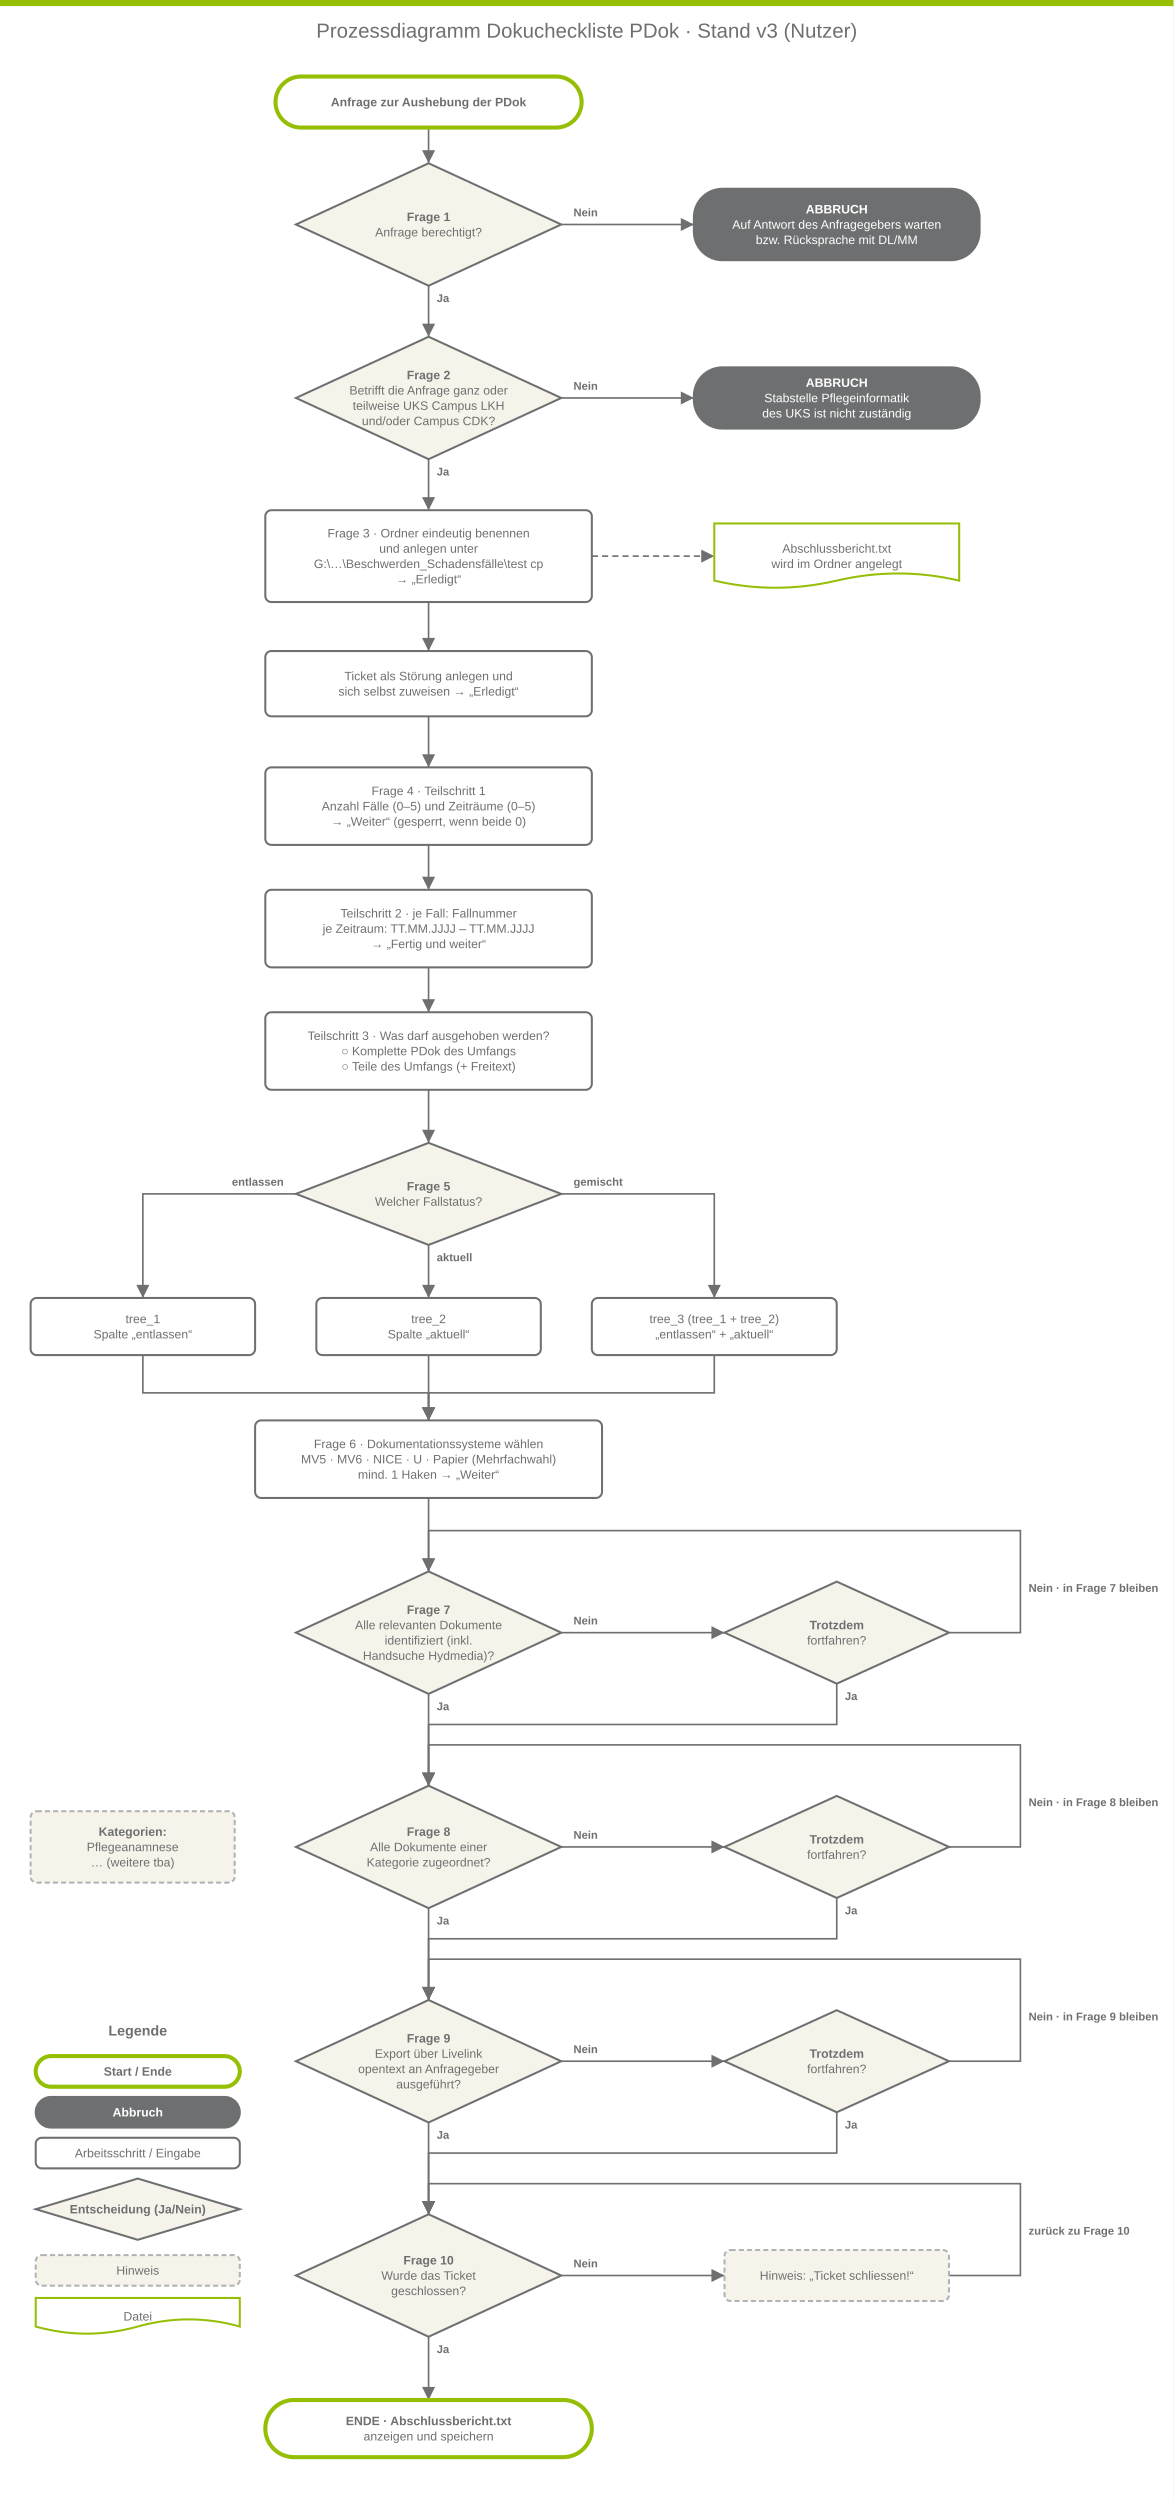
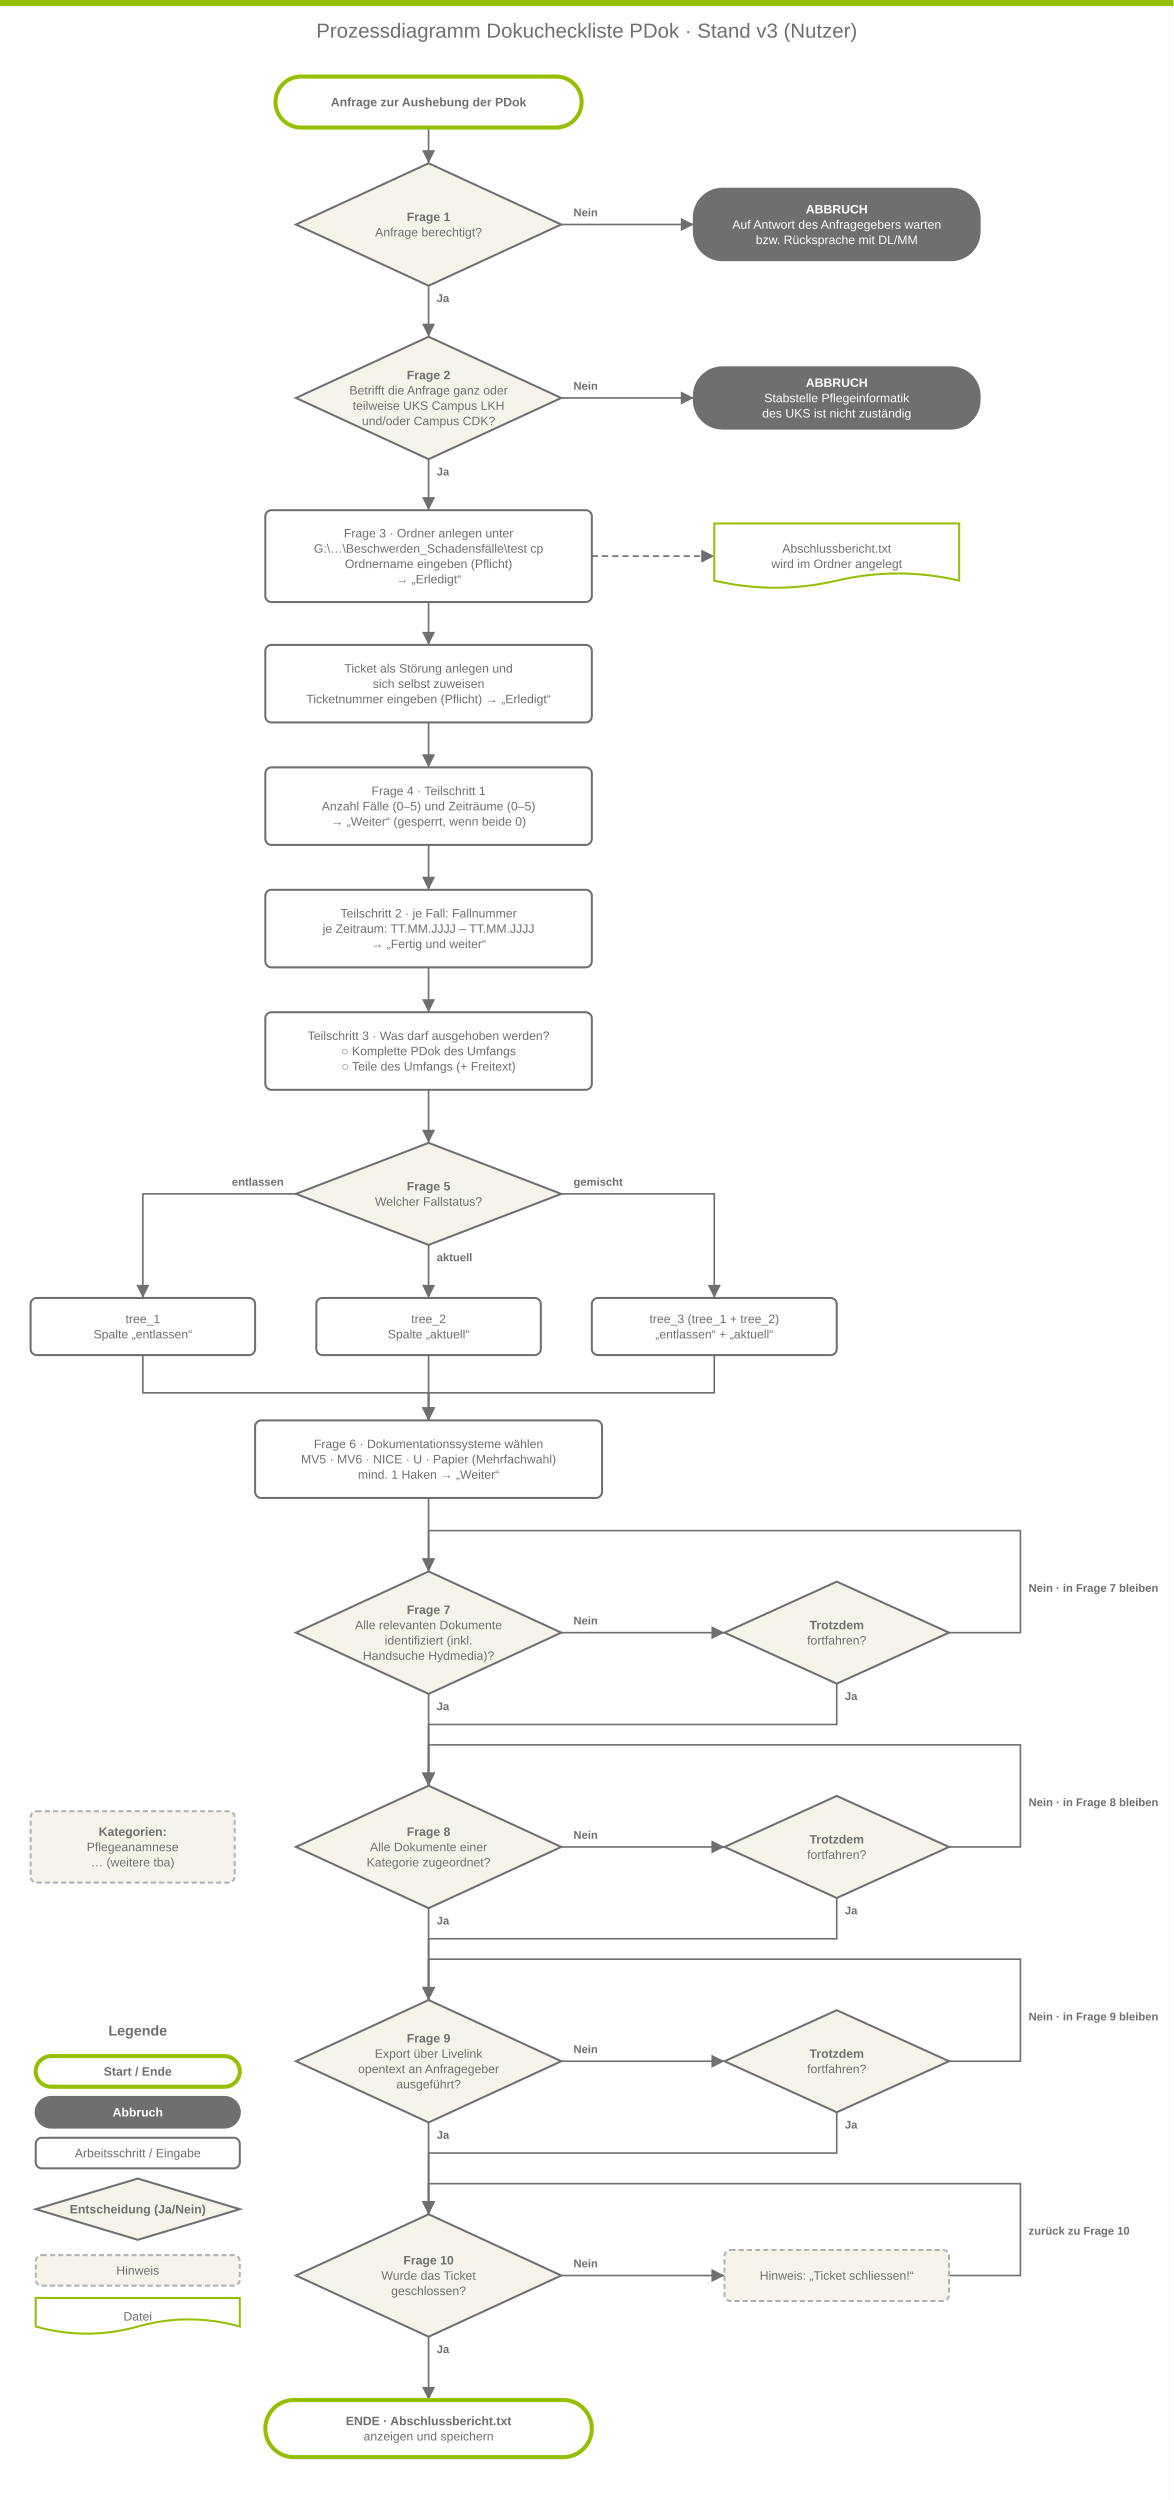
<svg xmlns="http://www.w3.org/2000/svg" width="1150" height="2450" viewBox="0 0 1150 2450" font-family="Arial, sans-serif">
  <defs>
    <marker id="pfeil" viewBox="0 0 10 10" refX="10" refY="5" markerWidth="8" markerHeight="8" orient="auto-start-reverse">
      <path d="M0,0 L10,5 L0,10 z" fill="#6E6F70" />
    </marker>
  </defs>
  <rect width="100%" height="100%" fill="#FFFFFF" />
  <rect x="0" y="0" width="1150" height="6" fill="#94BF05" />
  <path d="M550.0,1600 L710.0,1600" fill="none" stroke="#6E6F70" stroke-width="1.6" marker-end="url(#pfeil)" />
  <text x="562.0" y="1592" font-size="11" font-weight="bold" fill="#6E6F70" text-anchor="start" paint-order="stroke" stroke="#FFFFFF" stroke-width="4">Nein</text>
  <path d="M930.0,1600 L1000,1600 L1000,1500 L420,1500 L420,1540.0" fill="none" stroke="#6E6F70" stroke-width="1.6" marker-end="url(#pfeil)" />
  <text x="1008" y="1560" font-size="11" font-weight="bold" fill="#6E6F70" text-anchor="start" paint-order="stroke" stroke="#FFFFFF" stroke-width="4">Nein · in Frage 7 bleiben</text>
  <path d="M550.0,1810 L710.0,1810" fill="none" stroke="#6E6F70" stroke-width="1.6" marker-end="url(#pfeil)" />
  <text x="562.0" y="1802" font-size="11" font-weight="bold" fill="#6E6F70" text-anchor="start" paint-order="stroke" stroke="#FFFFFF" stroke-width="4">Nein</text>
  <path d="M930.0,1810 L1000,1810 L1000,1710 L420,1710 L420,1750.0" fill="none" stroke="#6E6F70" stroke-width="1.6" marker-end="url(#pfeil)" />
  <text x="1008" y="1770" font-size="11" font-weight="bold" fill="#6E6F70" text-anchor="start" paint-order="stroke" stroke="#FFFFFF" stroke-width="4">Nein · in Frage 8 bleiben</text>
  <path d="M550.0,2020 L710.0,2020" fill="none" stroke="#6E6F70" stroke-width="1.6" marker-end="url(#pfeil)" />
  <text x="562.0" y="2012" font-size="11" font-weight="bold" fill="#6E6F70" text-anchor="start" paint-order="stroke" stroke="#FFFFFF" stroke-width="4">Nein</text>
  <path d="M930.0,2020 L1000,2020 L1000,1920 L420,1920 L420,1960.0" fill="none" stroke="#6E6F70" stroke-width="1.6" marker-end="url(#pfeil)" />
  <text x="1008" y="1980" font-size="11" font-weight="bold" fill="#6E6F70" text-anchor="start" paint-order="stroke" stroke="#FFFFFF" stroke-width="4">Nein · in Frage 9 bleiben</text>
  <path d="M420,125.0 L420,160.0" fill="none" stroke="#6E6F70" stroke-width="1.6" marker-end="url(#pfeil)" />
  <path d="M550.0,220 L680.0,220" fill="none" stroke="#6E6F70" stroke-width="1.6" marker-end="url(#pfeil)" />
  <text x="562.0" y="212" font-size="11" font-weight="bold" fill="#6E6F70" text-anchor="start" paint-order="stroke" stroke="#FFFFFF" stroke-width="4">Nein</text>
  <path d="M420,280.0 L420,330.0" fill="none" stroke="#6E6F70" stroke-width="1.6" marker-end="url(#pfeil)" />
  <text x="428" y="296.0" font-size="11" font-weight="bold" fill="#6E6F70" text-anchor="start" paint-order="stroke" stroke="#FFFFFF" stroke-width="4">Ja</text>
  <path d="M550.0,390 L680.0,390" fill="none" stroke="#6E6F70" stroke-width="1.6" marker-end="url(#pfeil)" />
  <text x="562.0" y="382" font-size="11" font-weight="bold" fill="#6E6F70" text-anchor="start" paint-order="stroke" stroke="#FFFFFF" stroke-width="4">Nein</text>
  <path d="M420,450.0 L420,500.0" fill="none" stroke="#6E6F70" stroke-width="1.6" marker-end="url(#pfeil)" />
  <text x="428" y="466.0" font-size="11" font-weight="bold" fill="#6E6F70" text-anchor="start" paint-order="stroke" stroke="#FFFFFF" stroke-width="4">Ja</text>
  <path d="M580.0,545 L700.0,545" fill="none" stroke="#6E6F70" stroke-width="1.6" marker-end="url(#pfeil)" stroke-dasharray="6 4" />
-   <path d="M420,590.0 L420,638.0" fill="none" stroke="#6E6F70" stroke-width="1.6" marker-end="url(#pfeil)" />
-   <path d="M420,702.0 L420,752.0" fill="none" stroke="#6E6F70" stroke-width="1.6" marker-end="url(#pfeil)" />
+   <path d="M420,590.0 L420,632.0" fill="none" stroke="#6E6F70" stroke-width="1.6" marker-end="url(#pfeil)" />
+   <path d="M420,708.0 L420,752.0" fill="none" stroke="#6E6F70" stroke-width="1.6" marker-end="url(#pfeil)" />
  <path d="M420,828.0 L420,872.0" fill="none" stroke="#6E6F70" stroke-width="1.6" marker-end="url(#pfeil)" />
  <path d="M420,948.0 L420,992.0" fill="none" stroke="#6E6F70" stroke-width="1.6" marker-end="url(#pfeil)" />
  <path d="M420,1068.0 L420,1120.0" fill="none" stroke="#6E6F70" stroke-width="1.6" marker-end="url(#pfeil)" />
  <path d="M290.0,1170 L140,1170 L140,1272.0" fill="none" stroke="#6E6F70" stroke-width="1.6" marker-end="url(#pfeil)" />
  <text x="278.0" y="1162" font-size="11" font-weight="bold" fill="#6E6F70" text-anchor="end" paint-order="stroke" stroke="#FFFFFF" stroke-width="4">entlassen</text>
  <path d="M420,1220.0 L420,1272.0" fill="none" stroke="#6E6F70" stroke-width="1.6" marker-end="url(#pfeil)" />
  <text x="428" y="1236.0" font-size="11" font-weight="bold" fill="#6E6F70" text-anchor="start" paint-order="stroke" stroke="#FFFFFF" stroke-width="4">aktuell</text>
  <path d="M550.0,1170 L700,1170 L700,1272.0" fill="none" stroke="#6E6F70" stroke-width="1.6" marker-end="url(#pfeil)" />
  <text x="562.0" y="1162" font-size="11" font-weight="bold" fill="#6E6F70" text-anchor="start" paint-order="stroke" stroke="#FFFFFF" stroke-width="4">gemischt</text>
  <path d="M140,1328.0 L140,1365 L420,1365 L420,1392.0" fill="none" stroke="#6E6F70" stroke-width="1.6" marker-end="url(#pfeil)" />
  <path d="M420,1328.0 L420,1392.0" fill="none" stroke="#6E6F70" stroke-width="1.6" marker-end="url(#pfeil)" />
  <path d="M700,1328.0 L700,1365 L420,1365 L420,1392.0" fill="none" stroke="#6E6F70" stroke-width="1.6" marker-end="url(#pfeil)" />
  <path d="M420,1468.0 L420,1540.0" fill="none" stroke="#6E6F70" stroke-width="1.6" marker-end="url(#pfeil)" />
  <path d="M420,1660.0 L420,1750.0" fill="none" stroke="#6E6F70" stroke-width="1.6" marker-end="url(#pfeil)" />
  <text x="428" y="1676.0" font-size="11" font-weight="bold" fill="#6E6F70" text-anchor="start" paint-order="stroke" stroke="#FFFFFF" stroke-width="4">Ja</text>
  <path d="M820,1650.0 L820,1690 L420,1690 L420,1750.0" fill="none" stroke="#6E6F70" stroke-width="1.6" marker-end="url(#pfeil)" />
  <text x="828" y="1666.0" font-size="11" font-weight="bold" fill="#6E6F70" text-anchor="start" paint-order="stroke" stroke="#FFFFFF" stroke-width="4">Ja</text>
  <path d="M420,1870.0 L420,1960.0" fill="none" stroke="#6E6F70" stroke-width="1.6" marker-end="url(#pfeil)" />
  <text x="428" y="1886.0" font-size="11" font-weight="bold" fill="#6E6F70" text-anchor="start" paint-order="stroke" stroke="#FFFFFF" stroke-width="4">Ja</text>
  <path d="M820,1860.0 L820,1900 L420,1900 L420,1960.0" fill="none" stroke="#6E6F70" stroke-width="1.6" marker-end="url(#pfeil)" />
  <text x="828" y="1876.0" font-size="11" font-weight="bold" fill="#6E6F70" text-anchor="start" paint-order="stroke" stroke="#FFFFFF" stroke-width="4">Ja</text>
  <path d="M420,2080.0 L420,2170.0" fill="none" stroke="#6E6F70" stroke-width="1.6" marker-end="url(#pfeil)" />
  <text x="428" y="2096.0" font-size="11" font-weight="bold" fill="#6E6F70" text-anchor="start" paint-order="stroke" stroke="#FFFFFF" stroke-width="4">Ja</text>
  <path d="M820,2070.0 L820,2110 L420,2110 L420,2170.0" fill="none" stroke="#6E6F70" stroke-width="1.6" marker-end="url(#pfeil)" />
  <text x="828" y="2086.0" font-size="11" font-weight="bold" fill="#6E6F70" text-anchor="start" paint-order="stroke" stroke="#FFFFFF" stroke-width="4">Ja</text>
  <path d="M550.0,2230 L710.0,2230" fill="none" stroke="#6E6F70" stroke-width="1.6" marker-end="url(#pfeil)" />
  <text x="562.0" y="2222" font-size="11" font-weight="bold" fill="#6E6F70" text-anchor="start" paint-order="stroke" stroke="#FFFFFF" stroke-width="4">Nein</text>
  <path d="M930.0,2230 L1000,2230 L1000,2140 L420,2140 L420,2170.0" fill="none" stroke="#6E6F70" stroke-width="1.6" marker-end="url(#pfeil)" />
  <text x="1008" y="2190" font-size="11" font-weight="bold" fill="#6E6F70" text-anchor="start" paint-order="stroke" stroke="#FFFFFF" stroke-width="4">zurück zu Frage 10</text>
  <path d="M420,2290.0 L420,2352.0" fill="none" stroke="#6E6F70" stroke-width="1.6" marker-end="url(#pfeil)" />
  <text x="428" y="2306.0" font-size="11" font-weight="bold" fill="#6E6F70" text-anchor="start" paint-order="stroke" stroke="#FFFFFF" stroke-width="4">Ja</text>
  <text x="575" y="30.0" font-size="20" font-weight="normal" fill="#6E6F70" text-anchor="middle" dominant-baseline="central">Prozessdiagramm Dokucheckliste PDok · Stand v3 (Nutzer)</text>
  <rect x="270.0" y="75.0" width="300" height="50" rx="25.0" fill="#FFFFFF" stroke="#94BF05" stroke-width="4" />
  <text x="420" y="100.0" font-size="12" font-weight="bold" fill="#6E6F70" text-anchor="middle" dominant-baseline="central">Anfrage zur Aushebung der PDok</text>
  <polygon points="420,160.0 550.0,220 420,280.0 290.0,220" fill="#F6F4EA" stroke="#6E6F70" stroke-width="2" />
  <text x="420" y="212.5" font-size="12" font-weight="bold" fill="#6E6F70" text-anchor="middle" dominant-baseline="central">Frage 1</text>
  <text x="420" y="227.5" font-size="12" font-weight="normal" fill="#6E6F70" text-anchor="middle" dominant-baseline="central">Anfrage berechtigt?</text>
  <rect x="680.0" y="185.0" width="280" height="70" rx="28" fill="#6E6F70" stroke="#6E6F70" stroke-width="2" />
  <text x="820" y="205.0" font-size="12" font-weight="bold" fill="#FFFFFF" text-anchor="middle" dominant-baseline="central">ABBRUCH</text>
  <text x="820" y="220.0" font-size="12" font-weight="normal" fill="#FFFFFF" text-anchor="middle" dominant-baseline="central">Auf Antwort des Anfragegebers warten</text>
  <text x="820" y="235.0" font-size="12" font-weight="normal" fill="#FFFFFF" text-anchor="middle" dominant-baseline="central">bzw. Rücksprache mit DL/MM</text>
  <polygon points="420,330.0 550.0,390 420,450.0 290.0,390" fill="#F6F4EA" stroke="#6E6F70" stroke-width="2" />
  <text x="420" y="367.5" font-size="12" font-weight="bold" fill="#6E6F70" text-anchor="middle" dominant-baseline="central">Frage 2</text>
  <text x="420" y="382.5" font-size="12" font-weight="normal" fill="#6E6F70" text-anchor="middle" dominant-baseline="central">Betrifft die Anfrage ganz oder</text>
  <text x="420" y="397.5" font-size="12" font-weight="normal" fill="#6E6F70" text-anchor="middle" dominant-baseline="central">teilweise UKS Campus LKH</text>
  <text x="420" y="412.5" font-size="12" font-weight="normal" fill="#6E6F70" text-anchor="middle" dominant-baseline="central">und/oder Campus CDK?</text>
  <rect x="680.0" y="360.0" width="280" height="60" rx="28" fill="#6E6F70" stroke="#6E6F70" stroke-width="2" />
  <text x="820" y="375.0" font-size="12" font-weight="bold" fill="#FFFFFF" text-anchor="middle" dominant-baseline="central">ABBRUCH</text>
  <text x="820" y="390.0" font-size="12" font-weight="normal" fill="#FFFFFF" text-anchor="middle" dominant-baseline="central">Stabstelle Pflegeinformatik</text>
  <text x="820" y="405.0" font-size="12" font-weight="normal" fill="#FFFFFF" text-anchor="middle" dominant-baseline="central">des UKS ist nicht zuständig</text>
  <rect x="260.0" y="500.0" width="320" height="90" rx="6" fill="#FFFFFF" stroke="#6E6F70" stroke-width="2" />
-   <text x="420" y="522.5" font-size="12" font-weight="normal" fill="#6E6F70" text-anchor="middle" dominant-baseline="central">Frage 3 · Ordner eindeutig benennen</text>
-   <text x="420" y="537.5" font-size="12" font-weight="normal" fill="#6E6F70" text-anchor="middle" dominant-baseline="central">und anlegen unter</text>
-   <text x="420" y="552.5" font-size="12" font-weight="normal" fill="#6E6F70" text-anchor="middle" dominant-baseline="central">G:\…\Beschwerden_Schadensfälle\test cp</text>
+   <text x="420" y="522.5" font-size="12" font-weight="normal" fill="#6E6F70" text-anchor="middle" dominant-baseline="central">Frage 3 · Ordner anlegen unter</text>
+   <text x="420" y="537.5" font-size="12" font-weight="normal" fill="#6E6F70" text-anchor="middle" dominant-baseline="central">G:\…\Beschwerden_Schadensfälle\test cp</text>
+   <text x="420" y="552.5" font-size="12" font-weight="normal" fill="#6E6F70" text-anchor="middle" dominant-baseline="central">Ordnername eingeben (Pflicht)</text>
  <text x="420" y="567.5" font-size="12" font-weight="normal" fill="#6E6F70" text-anchor="middle" dominant-baseline="central">→ „Erledigt“</text>
  <path d="M700.0,513.0 H940.0 V569.0 Q880.0,555.0 820.0,569.0 T700.0,569.0 Z" fill="#FFFFFF" stroke="#94BF05" stroke-width="2" />
  <text x="820" y="537.5" font-size="12" font-weight="normal" fill="#6E6F70" text-anchor="middle" dominant-baseline="central">Abschlussbericht.txt</text>
  <text x="820" y="552.5" font-size="12" font-weight="normal" fill="#6E6F70" text-anchor="middle" dominant-baseline="central">wird im Ordner angelegt</text>
-   <rect x="260.0" y="638.0" width="320" height="64" rx="6" fill="#FFFFFF" stroke="#6E6F70" stroke-width="2" />
-   <text x="420" y="662.5" font-size="12" font-weight="normal" fill="#6E6F70" text-anchor="middle" dominant-baseline="central">Ticket als Störung anlegen und</text>
-   <text x="420" y="677.5" font-size="12" font-weight="normal" fill="#6E6F70" text-anchor="middle" dominant-baseline="central">sich selbst zuweisen → „Erledigt“</text>
+   <rect x="260.0" y="632.0" width="320" height="76" rx="6" fill="#FFFFFF" stroke="#6E6F70" stroke-width="2" />
+   <text x="420" y="655.0" font-size="12" font-weight="normal" fill="#6E6F70" text-anchor="middle" dominant-baseline="central">Ticket als Störung anlegen und</text>
+   <text x="420" y="670.0" font-size="12" font-weight="normal" fill="#6E6F70" text-anchor="middle" dominant-baseline="central">sich selbst zuweisen</text>
+   <text x="420" y="685.0" font-size="12" font-weight="normal" fill="#6E6F70" text-anchor="middle" dominant-baseline="central">Ticketnummer eingeben (Pflicht) → „Erledigt“</text>
  <rect x="260.0" y="752.0" width="320" height="76" rx="6" fill="#FFFFFF" stroke="#6E6F70" stroke-width="2" />
  <text x="420" y="775.0" font-size="12" font-weight="normal" fill="#6E6F70" text-anchor="middle" dominant-baseline="central">Frage 4 · Teilschritt 1</text>
  <text x="420" y="790.0" font-size="12" font-weight="normal" fill="#6E6F70" text-anchor="middle" dominant-baseline="central">Anzahl Fälle (0–5) und Zeiträume (0–5)</text>
  <text x="420" y="805.0" font-size="12" font-weight="normal" fill="#6E6F70" text-anchor="middle" dominant-baseline="central">→ „Weiter“ (gesperrt, wenn beide 0)</text>
  <rect x="260.0" y="872.0" width="320" height="76" rx="6" fill="#FFFFFF" stroke="#6E6F70" stroke-width="2" />
  <text x="420" y="895.0" font-size="12" font-weight="normal" fill="#6E6F70" text-anchor="middle" dominant-baseline="central">Teilschritt 2 · je Fall: Fallnummer</text>
  <text x="420" y="910.0" font-size="12" font-weight="normal" fill="#6E6F70" text-anchor="middle" dominant-baseline="central">je Zeitraum: TT.MM.JJJJ – TT.MM.JJJJ</text>
  <text x="420" y="925.0" font-size="12" font-weight="normal" fill="#6E6F70" text-anchor="middle" dominant-baseline="central">→ „Fertig und weiter“</text>
  <rect x="260.0" y="992.0" width="320" height="76" rx="6" fill="#FFFFFF" stroke="#6E6F70" stroke-width="2" />
  <text x="420" y="1015.0" font-size="12" font-weight="normal" fill="#6E6F70" text-anchor="middle" dominant-baseline="central">Teilschritt 3 · Was darf ausgehoben werden?</text>
  <text x="420" y="1030.0" font-size="12" font-weight="normal" fill="#6E6F70" text-anchor="middle" dominant-baseline="central">○ Komplette PDok des Umfangs</text>
  <text x="420" y="1045.0" font-size="12" font-weight="normal" fill="#6E6F70" text-anchor="middle" dominant-baseline="central">○ Teile des Umfangs (+ Freitext)</text>
  <polygon points="420,1120.0 550.0,1170 420,1220.0 290.0,1170" fill="#F6F4EA" stroke="#6E6F70" stroke-width="2" />
  <text x="420" y="1162.5" font-size="12" font-weight="bold" fill="#6E6F70" text-anchor="middle" dominant-baseline="central">Frage 5</text>
  <text x="420" y="1177.5" font-size="12" font-weight="normal" fill="#6E6F70" text-anchor="middle" dominant-baseline="central">Welcher Fallstatus?</text>
  <rect x="30.0" y="1272.0" width="220" height="56" rx="6" fill="#FFFFFF" stroke="#6E6F70" stroke-width="2" />
  <text x="140" y="1292.5" font-size="12" font-weight="normal" fill="#6E6F70" text-anchor="middle" dominant-baseline="central">tree_1</text>
  <text x="140" y="1307.5" font-size="12" font-weight="normal" fill="#6E6F70" text-anchor="middle" dominant-baseline="central">Spalte „entlassen“</text>
  <rect x="310.0" y="1272.0" width="220" height="56" rx="6" fill="#FFFFFF" stroke="#6E6F70" stroke-width="2" />
  <text x="420" y="1292.5" font-size="12" font-weight="normal" fill="#6E6F70" text-anchor="middle" dominant-baseline="central">tree_2</text>
  <text x="420" y="1307.5" font-size="12" font-weight="normal" fill="#6E6F70" text-anchor="middle" dominant-baseline="central">Spalte „aktuell“</text>
  <rect x="580.0" y="1272.0" width="240" height="56" rx="6" fill="#FFFFFF" stroke="#6E6F70" stroke-width="2" />
  <text x="700" y="1292.5" font-size="12" font-weight="normal" fill="#6E6F70" text-anchor="middle" dominant-baseline="central">tree_3 (tree_1 + tree_2)</text>
  <text x="700" y="1307.5" font-size="12" font-weight="normal" fill="#6E6F70" text-anchor="middle" dominant-baseline="central">„entlassen“ + „aktuell“</text>
  <rect x="250.0" y="1392.0" width="340" height="76" rx="6" fill="#FFFFFF" stroke="#6E6F70" stroke-width="2" />
  <text x="420" y="1415.0" font-size="12" font-weight="normal" fill="#6E6F70" text-anchor="middle" dominant-baseline="central">Frage 6 · Dokumentationssysteme wählen</text>
  <text x="420" y="1430.0" font-size="12" font-weight="normal" fill="#6E6F70" text-anchor="middle" dominant-baseline="central">MV5 · MV6 · NICE · U · Papier (Mehrfachwahl)</text>
  <text x="420" y="1445.0" font-size="12" font-weight="normal" fill="#6E6F70" text-anchor="middle" dominant-baseline="central">mind. 1 Haken → „Weiter“</text>
  <polygon points="420,1540.0 550.0,1600 420,1660.0 290.0,1600" fill="#F6F4EA" stroke="#6E6F70" stroke-width="2" />
  <text x="420" y="1577.5" font-size="12" font-weight="bold" fill="#6E6F70" text-anchor="middle" dominant-baseline="central">Frage 7</text>
  <text x="420" y="1592.5" font-size="12" font-weight="normal" fill="#6E6F70" text-anchor="middle" dominant-baseline="central">Alle relevanten Dokumente</text>
  <text x="420" y="1607.5" font-size="12" font-weight="normal" fill="#6E6F70" text-anchor="middle" dominant-baseline="central">identifiziert (inkl.</text>
  <text x="420" y="1622.5" font-size="12" font-weight="normal" fill="#6E6F70" text-anchor="middle" dominant-baseline="central">Handsuche Hydmedia)?</text>
  <polygon points="820,1550.0 930.0,1600 820,1650.0 710.0,1600" fill="#F6F4EA" stroke="#6E6F70" stroke-width="2" />
  <text x="820" y="1592.5" font-size="12" font-weight="bold" fill="#6E6F70" text-anchor="middle" dominant-baseline="central">Trotzdem</text>
  <text x="820" y="1607.5" font-size="12" font-weight="normal" fill="#6E6F70" text-anchor="middle" dominant-baseline="central">fortfahren?</text>
  <polygon points="420,1750.0 550.0,1810 420,1870.0 290.0,1810" fill="#F6F4EA" stroke="#6E6F70" stroke-width="2" />
  <text x="420" y="1795.0" font-size="12" font-weight="bold" fill="#6E6F70" text-anchor="middle" dominant-baseline="central">Frage 8</text>
  <text x="420" y="1810.0" font-size="12" font-weight="normal" fill="#6E6F70" text-anchor="middle" dominant-baseline="central">Alle Dokumente einer</text>
  <text x="420" y="1825.0" font-size="12" font-weight="normal" fill="#6E6F70" text-anchor="middle" dominant-baseline="central">Kategorie zugeordnet?</text>
  <polygon points="820,1760.0 930.0,1810 820,1860.0 710.0,1810" fill="#F6F4EA" stroke="#6E6F70" stroke-width="2" />
  <text x="820" y="1802.5" font-size="12" font-weight="bold" fill="#6E6F70" text-anchor="middle" dominant-baseline="central">Trotzdem</text>
  <text x="820" y="1817.5" font-size="12" font-weight="normal" fill="#6E6F70" text-anchor="middle" dominant-baseline="central">fortfahren?</text>
  <rect x="30.0" y="1775.0" width="200" height="70" rx="6" fill="#F6F4EA" stroke="#B0B2B4" stroke-width="2" stroke-dasharray="5 3" />
  <text x="130" y="1795.0" font-size="12" font-weight="bold" fill="#6E6F70" text-anchor="middle" dominant-baseline="central">Kategorien:</text>
  <text x="130" y="1810.0" font-size="12" font-weight="normal" fill="#6E6F70" text-anchor="middle" dominant-baseline="central">Pflegeanamnese</text>
  <text x="130" y="1825.0" font-size="12" font-weight="normal" fill="#6E6F70" text-anchor="middle" dominant-baseline="central">… (weitere tba)</text>
  <polygon points="420,1960.0 550.0,2020 420,2080.0 290.0,2020" fill="#F6F4EA" stroke="#6E6F70" stroke-width="2" />
  <text x="420" y="1997.5" font-size="12" font-weight="bold" fill="#6E6F70" text-anchor="middle" dominant-baseline="central">Frage 9</text>
  <text x="420" y="2012.5" font-size="12" font-weight="normal" fill="#6E6F70" text-anchor="middle" dominant-baseline="central">Export über Livelink</text>
  <text x="420" y="2027.5" font-size="12" font-weight="normal" fill="#6E6F70" text-anchor="middle" dominant-baseline="central">opentext an Anfragegeber</text>
  <text x="420" y="2042.5" font-size="12" font-weight="normal" fill="#6E6F70" text-anchor="middle" dominant-baseline="central">ausgeführt?</text>
  <polygon points="820,1970.0 930.0,2020 820,2070.0 710.0,2020" fill="#F6F4EA" stroke="#6E6F70" stroke-width="2" />
  <text x="820" y="2012.5" font-size="12" font-weight="bold" fill="#6E6F70" text-anchor="middle" dominant-baseline="central">Trotzdem</text>
  <text x="820" y="2027.5" font-size="12" font-weight="normal" fill="#6E6F70" text-anchor="middle" dominant-baseline="central">fortfahren?</text>
  <polygon points="420,2170.0 550.0,2230 420,2290.0 290.0,2230" fill="#F6F4EA" stroke="#6E6F70" stroke-width="2" />
  <text x="420" y="2215.0" font-size="12" font-weight="bold" fill="#6E6F70" text-anchor="middle" dominant-baseline="central">Frage 10</text>
  <text x="420" y="2230.0" font-size="12" font-weight="normal" fill="#6E6F70" text-anchor="middle" dominant-baseline="central">Wurde das Ticket</text>
  <text x="420" y="2245.0" font-size="12" font-weight="normal" fill="#6E6F70" text-anchor="middle" dominant-baseline="central">geschlossen?</text>
  <rect x="710.0" y="2205.0" width="220" height="50" rx="6" fill="#F6F4EA" stroke="#B0B2B4" stroke-width="2" stroke-dasharray="5 3" />
  <text x="820" y="2230.0" font-size="12" font-weight="normal" fill="#6E6F70" text-anchor="middle" dominant-baseline="central">Hinweis: „Ticket schliessen!“</text>
  <rect x="260.0" y="2352.0" width="320" height="56" rx="28.0" fill="#FFFFFF" stroke="#94BF05" stroke-width="4" />
  <text x="420" y="2372.5" font-size="12" font-weight="bold" fill="#6E6F70" text-anchor="middle" dominant-baseline="central">ENDE · Abschlussbericht.txt</text>
  <text x="420" y="2387.5" font-size="12" font-weight="normal" fill="#6E6F70" text-anchor="middle" dominant-baseline="central">anzeigen und speichern</text>
  <text x="135" y="1990.0" font-size="14" font-weight="bold" fill="#6E6F70" text-anchor="middle" dominant-baseline="central">Legende</text>
  <rect x="35.0" y="2015.0" width="200" height="30" rx="15.0" fill="#FFFFFF" stroke="#94BF05" stroke-width="4" />
  <text x="135" y="2030.0" font-size="12" font-weight="bold" fill="#6E6F70" text-anchor="middle" dominant-baseline="central">Start / Ende</text>
  <rect x="35.0" y="2055.0" width="200" height="30" rx="15.0" fill="#6E6F70" stroke="#6E6F70" stroke-width="2" />
  <text x="135" y="2070.0" font-size="12" font-weight="bold" fill="#FFFFFF" text-anchor="middle" dominant-baseline="central">Abbruch</text>
  <rect x="35.0" y="2095.0" width="200" height="30" rx="6" fill="#FFFFFF" stroke="#6E6F70" stroke-width="2" />
  <text x="135" y="2110.0" font-size="12" font-weight="normal" fill="#6E6F70" text-anchor="middle" dominant-baseline="central">Arbeitsschritt / Eingabe</text>
  <polygon points="135,2135.0 235.0,2165 135,2195.0 35.0,2165" fill="#F6F4EA" stroke="#6E6F70" stroke-width="2" />
  <text x="135" y="2165.0" font-size="12" font-weight="bold" fill="#6E6F70" text-anchor="middle" dominant-baseline="central">Entscheidung (Ja/Nein)</text>
  <rect x="35.0" y="2210.0" width="200" height="30" rx="6" fill="#F6F4EA" stroke="#B0B2B4" stroke-width="2" stroke-dasharray="5 3" />
  <text x="135" y="2225.0" font-size="12" font-weight="normal" fill="#6E6F70" text-anchor="middle" dominant-baseline="central">Hinweis</text>
  <path d="M35.0,2252.0 H235.0 V2280.0 Q185.0,2266.0 135.0,2280.0 T35.0,2280.0 Z" fill="#FFFFFF" stroke="#94BF05" stroke-width="2" />
  <text x="135" y="2270.0" font-size="12" font-weight="normal" fill="#6E6F70" text-anchor="middle" dominant-baseline="central">Datei</text>
</svg>
